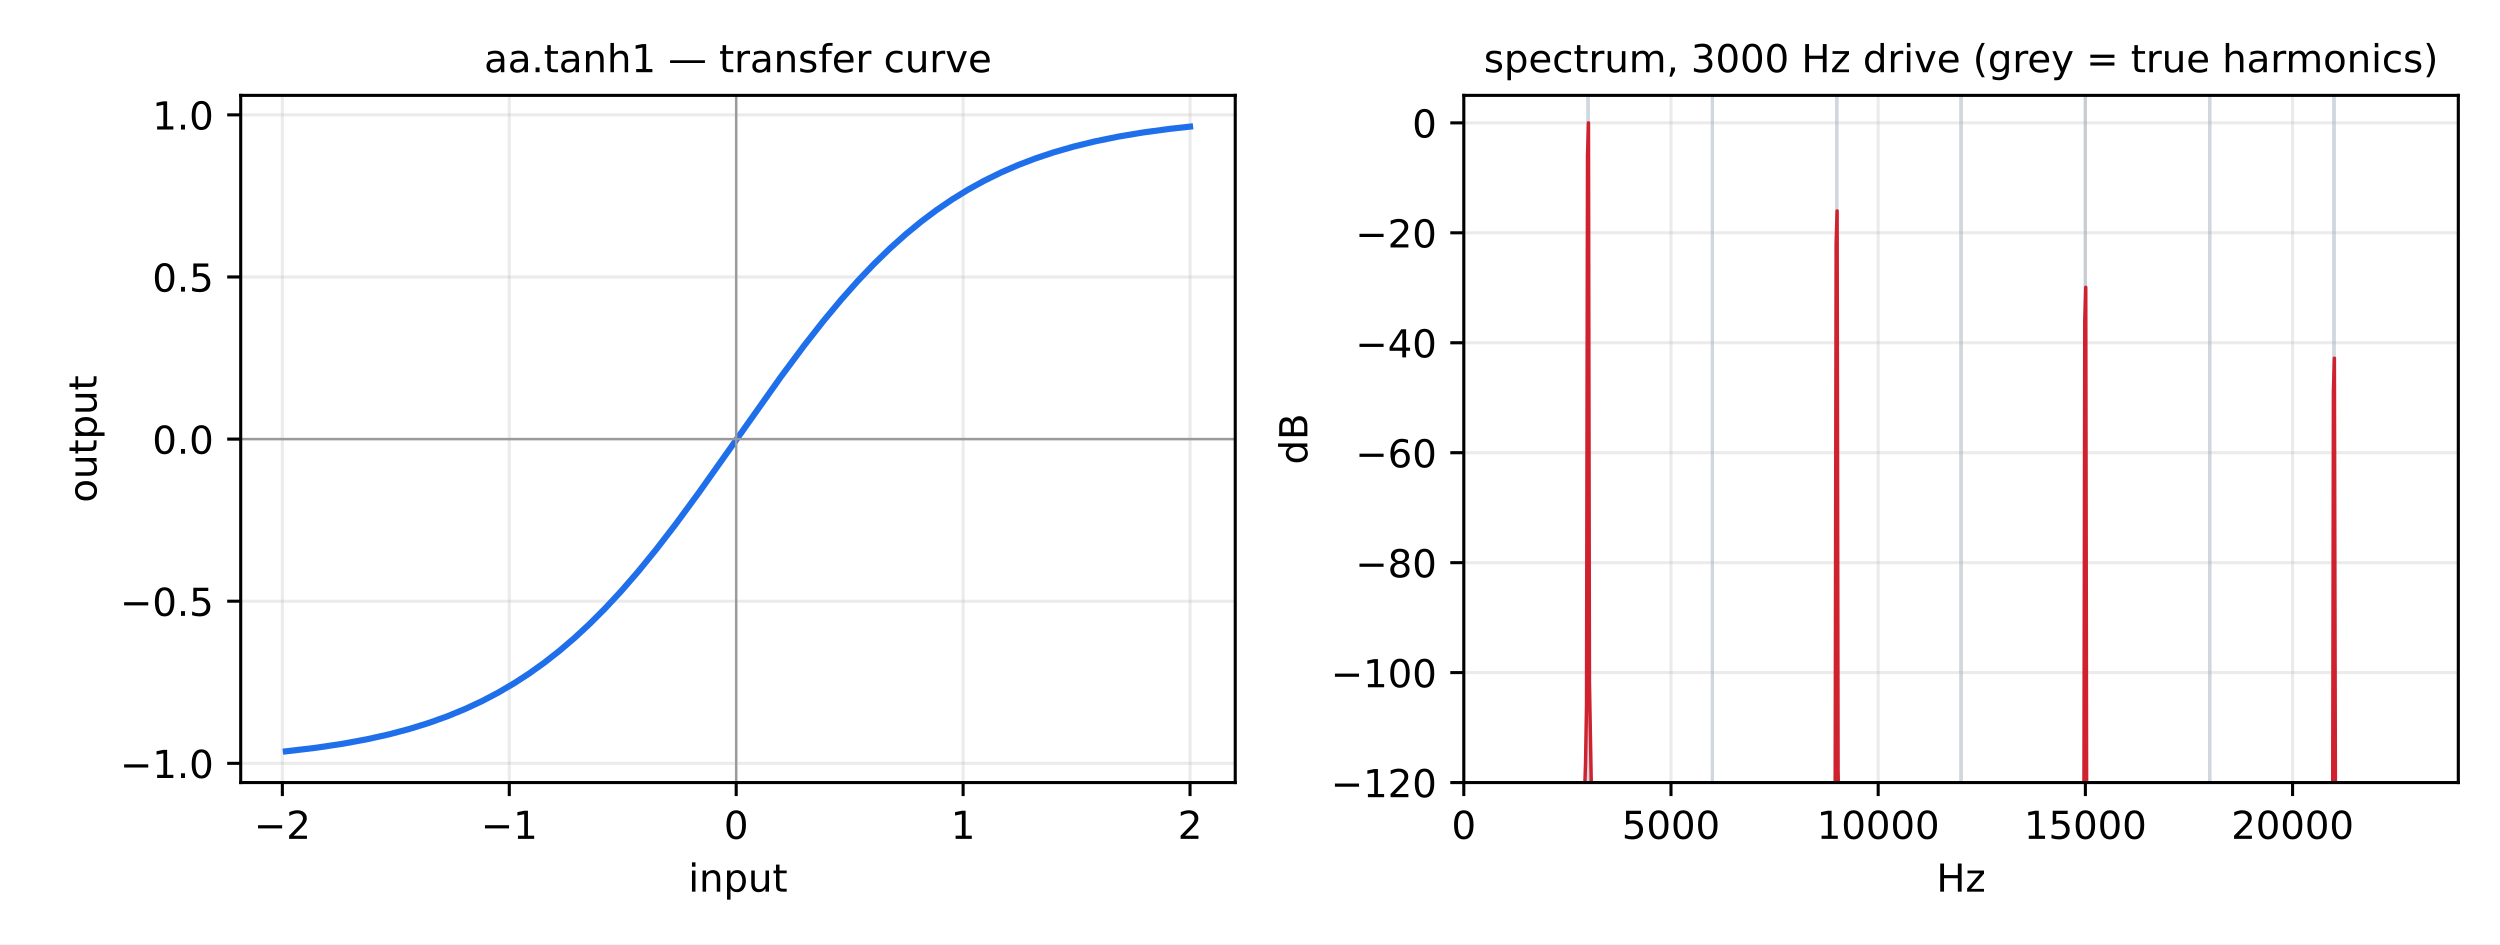
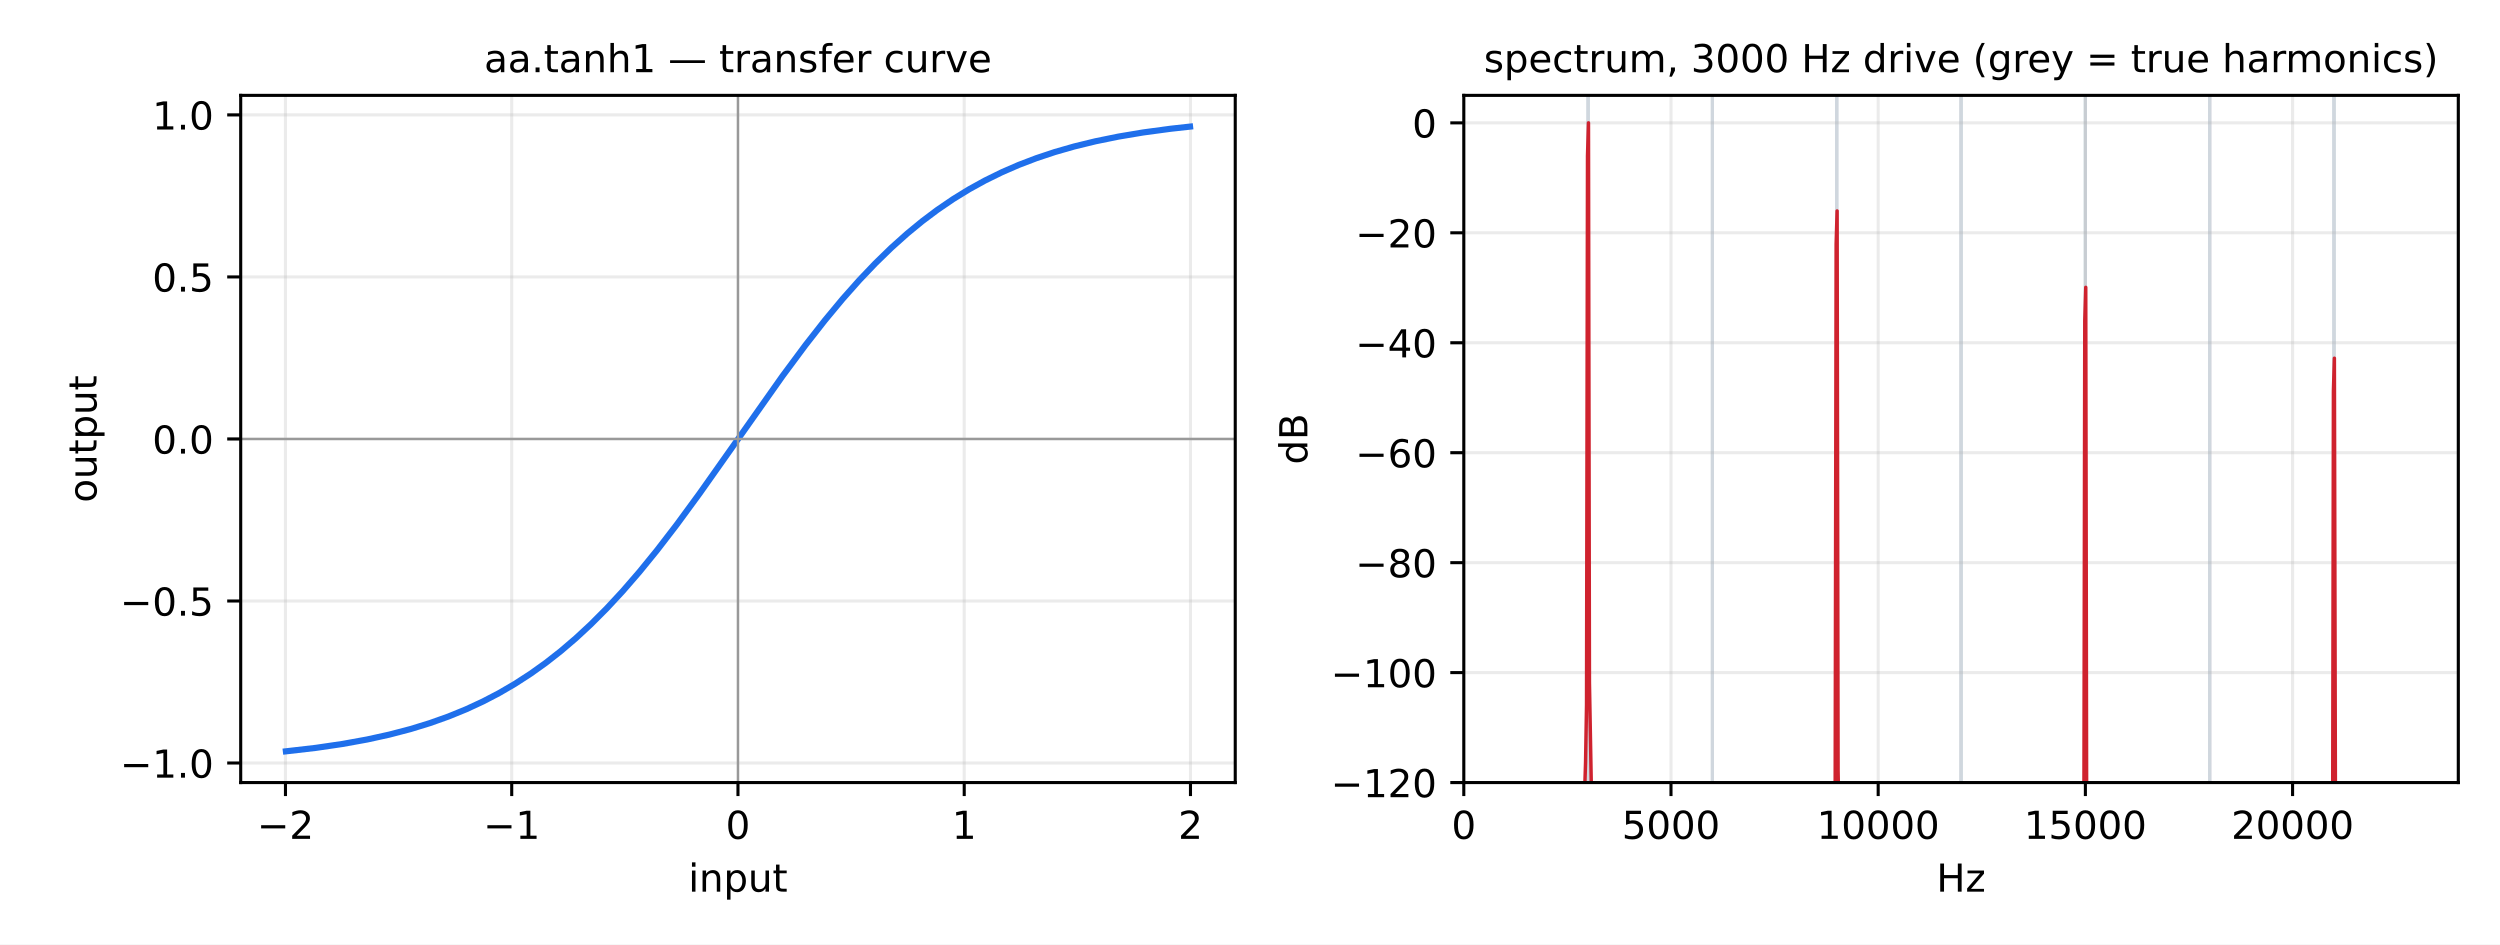
<svg xmlns="http://www.w3.org/2000/svg" xmlns:xlink="http://www.w3.org/1999/xlink" width="648pt" height="244.8pt" viewBox="0 0 648 244.8" version="1.1">
  <defs>
    <style type="text/css">*{stroke-linejoin: round; stroke-linecap: butt}</style>
  </defs>
  <g id="figure_1">
    <g id="patch_1">
      <path d="M 0 244.8  L 648 244.8  L 648 0  L 0 0  z " style="fill: #ffffff" />
    </g>
    <g id="axes_1">
      <g id="patch_2">
        <path d="M 62.39 202.84  L 320.175 202.84  L 320.175 24.72  L 62.39 24.72  z " style="fill: #ffffff" />
      </g>
      <g id="matplotlib.axis_1">
        <g id="xtick_1">
          <g id="line2d_1">
-             <path d="M 73.188 202.84  L 73.188 24.72  " clip-path="url(#p14bbe9adf8)" style="fill: none; stroke: #b0b0b0; stroke-opacity: 0.25; stroke-width: 0.8; stroke-linecap: square" />
+             <path d="M 73.993 202.84  L 73.993 24.72  " clip-path="url(#p75769e4b4f)" style="fill: none; stroke: #b0b0b0; stroke-opacity: 0.25; stroke-width: 0.8; stroke-linecap: square" />
          </g>
          <g id="line2d_2">
            <defs>
-               <path id="m22ce207bda" d="M 0 0  L 0 3.5  " style="stroke: #000000; stroke-width: 0.8" />
+               <path id="m6e77ca1689" d="M 0 0  L 0 3.5  " style="stroke: #000000; stroke-width: 0.8" />
            </defs>
            <g>
-               <use xlink:href="#m22ce207bda" x="73.188" y="202.84" style="stroke: #000000; stroke-width: 0.8" />
+               <use xlink:href="#m6e77ca1689" x="73.993" y="202.84" style="stroke: #000000; stroke-width: 0.8" />
            </g>
          </g>
          <g id="text_1">
-             <text style="font: 10px 'DejaVu Sans', 'Bitstream Vera Sans', 'Computer Modern Sans Serif', 'Lucida Grande', 'Verdana', 'Geneva', 'Lucid', 'Arial', 'Helvetica', 'Avant Garde', sans-serif; text-anchor: middle" x="73.188" y="217.438" transform="rotate(-0 73.18848 217.4384)">−2</text>
+             <text style="font: 10px 'DejaVu Sans', 'Bitstream Vera Sans', 'Computer Modern Sans Serif', 'Lucida Grande', 'Verdana', 'Geneva', 'Lucid', 'Arial', 'Helvetica', 'Avant Garde', sans-serif; text-anchor: middle" x="73.993" y="217.438" transform="rotate(-0 73.99296 217.4384)">−2</text>
          </g>
        </g>
        <g id="xtick_2">
          <g id="line2d_3">
-             <path d="M 132.006 202.84  L 132.006 24.72  " clip-path="url(#p14bbe9adf8)" style="fill: none; stroke: #b0b0b0; stroke-opacity: 0.25; stroke-width: 0.8; stroke-linecap: square" />
+             <path d="M 132.638 202.84  L 132.638 24.72  " clip-path="url(#p75769e4b4f)" style="fill: none; stroke: #b0b0b0; stroke-opacity: 0.25; stroke-width: 0.8; stroke-linecap: square" />
          </g>
          <g id="line2d_4">
            <g>
-               <use xlink:href="#m22ce207bda" x="132.006" y="202.84" style="stroke: #000000; stroke-width: 0.8" />
+               <use xlink:href="#m6e77ca1689" x="132.638" y="202.84" style="stroke: #000000; stroke-width: 0.8" />
            </g>
          </g>
          <g id="text_2">
-             <text style="font: 10px 'DejaVu Sans', 'Bitstream Vera Sans', 'Computer Modern Sans Serif', 'Lucida Grande', 'Verdana', 'Geneva', 'Lucid', 'Arial', 'Helvetica', 'Avant Garde', sans-serif; text-anchor: middle" x="132.006" y="217.438" transform="rotate(-0 132.0057 217.4384)">−1</text>
+             <text style="font: 10px 'DejaVu Sans', 'Bitstream Vera Sans', 'Computer Modern Sans Serif', 'Lucida Grande', 'Verdana', 'Geneva', 'Lucid', 'Arial', 'Helvetica', 'Avant Garde', sans-serif; text-anchor: middle" x="132.638" y="217.438" transform="rotate(-0 132.6377 217.4384)">−1</text>
          </g>
        </g>
        <g id="xtick_3">
          <g id="line2d_5">
-             <path d="M 190.823 202.84  L 190.823 24.72  " clip-path="url(#p14bbe9adf8)" style="fill: none; stroke: #b0b0b0; stroke-opacity: 0.25; stroke-width: 0.8; stroke-linecap: square" />
+             <path d="M 191.282 202.84  L 191.282 24.72  " clip-path="url(#p75769e4b4f)" style="fill: none; stroke: #b0b0b0; stroke-opacity: 0.25; stroke-width: 0.8; stroke-linecap: square" />
          </g>
          <g id="line2d_6">
            <g>
-               <use xlink:href="#m22ce207bda" x="190.823" y="202.84" style="stroke: #000000; stroke-width: 0.8" />
+               <use xlink:href="#m6e77ca1689" x="191.282" y="202.84" style="stroke: #000000; stroke-width: 0.8" />
            </g>
          </g>
          <g id="text_3">
-             <text style="font: 10px 'DejaVu Sans', 'Bitstream Vera Sans', 'Computer Modern Sans Serif', 'Lucida Grande', 'Verdana', 'Geneva', 'Lucid', 'Arial', 'Helvetica', 'Avant Garde', sans-serif; text-anchor: middle" x="190.823" y="217.438" transform="rotate(-0 190.823 217.4384)">0</text>
+             <text style="font: 10px 'DejaVu Sans', 'Bitstream Vera Sans', 'Computer Modern Sans Serif', 'Lucida Grande', 'Verdana', 'Geneva', 'Lucid', 'Arial', 'Helvetica', 'Avant Garde', sans-serif; text-anchor: middle" x="191.282" y="217.438" transform="rotate(-0 191.2825 217.4384)">0</text>
          </g>
        </g>
        <g id="xtick_4">
          <g id="line2d_7">
-             <path d="M 249.64 202.84  L 249.64 24.72  " clip-path="url(#p14bbe9adf8)" style="fill: none; stroke: #b0b0b0; stroke-opacity: 0.25; stroke-width: 0.8; stroke-linecap: square" />
+             <path d="M 249.927 202.84  L 249.927 24.72  " clip-path="url(#p75769e4b4f)" style="fill: none; stroke: #b0b0b0; stroke-opacity: 0.25; stroke-width: 0.8; stroke-linecap: square" />
          </g>
          <g id="line2d_8">
            <g>
-               <use xlink:href="#m22ce207bda" x="249.64" y="202.84" style="stroke: #000000; stroke-width: 0.8" />
+               <use xlink:href="#m6e77ca1689" x="249.927" y="202.84" style="stroke: #000000; stroke-width: 0.8" />
            </g>
          </g>
          <g id="text_4">
-             <text style="font: 10px 'DejaVu Sans', 'Bitstream Vera Sans', 'Computer Modern Sans Serif', 'Lucida Grande', 'Verdana', 'Geneva', 'Lucid', 'Arial', 'Helvetica', 'Avant Garde', sans-serif; text-anchor: middle" x="249.64" y="217.438" transform="rotate(-0 249.6402 217.4384)">1</text>
+             <text style="font: 10px 'DejaVu Sans', 'Bitstream Vera Sans', 'Computer Modern Sans Serif', 'Lucida Grande', 'Verdana', 'Geneva', 'Lucid', 'Arial', 'Helvetica', 'Avant Garde', sans-serif; text-anchor: middle" x="249.927" y="217.438" transform="rotate(-0 249.9273 217.4384)">1</text>
          </g>
        </g>
        <g id="xtick_5">
          <g id="line2d_9">
-             <path d="M 308.457 202.84  L 308.457 24.72  " clip-path="url(#p14bbe9adf8)" style="fill: none; stroke: #b0b0b0; stroke-opacity: 0.25; stroke-width: 0.8; stroke-linecap: square" />
+             <path d="M 308.572 202.84  L 308.572 24.72  " clip-path="url(#p75769e4b4f)" style="fill: none; stroke: #b0b0b0; stroke-opacity: 0.25; stroke-width: 0.8; stroke-linecap: square" />
          </g>
          <g id="line2d_10">
            <g>
-               <use xlink:href="#m22ce207bda" x="308.457" y="202.84" style="stroke: #000000; stroke-width: 0.8" />
+               <use xlink:href="#m6e77ca1689" x="308.572" y="202.84" style="stroke: #000000; stroke-width: 0.8" />
            </g>
          </g>
          <g id="text_5">
-             <text style="font: 10px 'DejaVu Sans', 'Bitstream Vera Sans', 'Computer Modern Sans Serif', 'Lucida Grande', 'Verdana', 'Geneva', 'Lucid', 'Arial', 'Helvetica', 'Avant Garde', sans-serif; text-anchor: middle" x="308.457" y="217.438" transform="rotate(-0 308.4575 217.4384)">2</text>
+             <text style="font: 10px 'DejaVu Sans', 'Bitstream Vera Sans', 'Computer Modern Sans Serif', 'Lucida Grande', 'Verdana', 'Geneva', 'Lucid', 'Arial', 'Helvetica', 'Avant Garde', sans-serif; text-anchor: middle" x="308.572" y="217.438" transform="rotate(-0 308.572 217.4384)">2</text>
          </g>
        </g>
        <g id="text_6">
          <text style="font: 10px 'DejaVu Sans', 'Bitstream Vera Sans', 'Computer Modern Sans Serif', 'Lucida Grande', 'Verdana', 'Geneva', 'Lucid', 'Arial', 'Helvetica', 'Avant Garde', sans-serif; text-anchor: middle" x="191.282" y="231.117" transform="rotate(-0 191.2825 231.1166)">input</text>
        </g>
      </g>
      <g id="matplotlib.axis_2">
        <g id="ytick_1">
          <g id="line2d_11">
-             <path d="M 62.39 197.86  L 320.175 197.86  " clip-path="url(#p14bbe9adf8)" style="fill: none; stroke: #b0b0b0; stroke-opacity: 0.25; stroke-width: 0.8; stroke-linecap: square" />
+             <path d="M 62.39 197.775  L 320.175 197.775  " clip-path="url(#p75769e4b4f)" style="fill: none; stroke: #b0b0b0; stroke-opacity: 0.25; stroke-width: 0.8; stroke-linecap: square" />
          </g>
          <g id="line2d_12">
            <defs>
-               <path id="m1bfec9d673" d="M 0 0  L -3.5 0  " style="stroke: #000000; stroke-width: 0.8" />
+               <path id="m37ec8ae293" d="M 0 0  L -3.5 0  " style="stroke: #000000; stroke-width: 0.8" />
            </defs>
            <g>
-               <use xlink:href="#m1bfec9d673" x="62.39" y="197.86" style="stroke: #000000; stroke-width: 0.8" />
+               <use xlink:href="#m37ec8ae293" x="62.39" y="197.775" style="stroke: #000000; stroke-width: 0.8" />
            </g>
          </g>
          <g id="text_7">
-             <text style="font: 10px 'DejaVu Sans', 'Bitstream Vera Sans', 'Computer Modern Sans Serif', 'Lucida Grande', 'Verdana', 'Geneva', 'Lucid', 'Arial', 'Helvetica', 'Avant Garde', sans-serif; text-anchor: end" x="55.39" y="201.659" transform="rotate(-0 55.39 201.6589)">−1.0</text>
+             <text style="font: 10px 'DejaVu Sans', 'Bitstream Vera Sans', 'Computer Modern Sans Serif', 'Lucida Grande', 'Verdana', 'Geneva', 'Lucid', 'Arial', 'Helvetica', 'Avant Garde', sans-serif; text-anchor: end" x="55.39" y="201.575" transform="rotate(-0 55.39 201.5746)">−1.0</text>
          </g>
        </g>
        <g id="ytick_2">
          <g id="line2d_13">
-             <path d="M 62.39 155.837  L 320.175 155.837  " clip-path="url(#p14bbe9adf8)" style="fill: none; stroke: #b0b0b0; stroke-opacity: 0.25; stroke-width: 0.8; stroke-linecap: square" />
+             <path d="M 62.39 155.777  L 320.175 155.777  " clip-path="url(#p75769e4b4f)" style="fill: none; stroke: #b0b0b0; stroke-opacity: 0.25; stroke-width: 0.8; stroke-linecap: square" />
          </g>
          <g id="line2d_14">
            <g>
-               <use xlink:href="#m1bfec9d673" x="62.39" y="155.837" style="stroke: #000000; stroke-width: 0.8" />
+               <use xlink:href="#m37ec8ae293" x="62.39" y="155.777" style="stroke: #000000; stroke-width: 0.8" />
            </g>
          </g>
          <g id="text_8">
-             <text style="font: 10px 'DejaVu Sans', 'Bitstream Vera Sans', 'Computer Modern Sans Serif', 'Lucida Grande', 'Verdana', 'Geneva', 'Lucid', 'Arial', 'Helvetica', 'Avant Garde', sans-serif; text-anchor: end" x="55.39" y="159.636" transform="rotate(-0 55.39 159.636)">−0.5</text>
+             <text style="font: 10px 'DejaVu Sans', 'Bitstream Vera Sans', 'Computer Modern Sans Serif', 'Lucida Grande', 'Verdana', 'Geneva', 'Lucid', 'Arial', 'Helvetica', 'Avant Garde', sans-serif; text-anchor: end" x="55.39" y="159.576" transform="rotate(-0 55.39 159.5762)">−0.5</text>
          </g>
        </g>
        <g id="ytick_3">
          <g id="line2d_15">
-             <path d="M 62.39 113.814  L 320.175 113.814  " clip-path="url(#p14bbe9adf8)" style="fill: none; stroke: #b0b0b0; stroke-opacity: 0.25; stroke-width: 0.8; stroke-linecap: square" />
+             <path d="M 62.39 113.779  L 320.175 113.779  " clip-path="url(#p75769e4b4f)" style="fill: none; stroke: #b0b0b0; stroke-opacity: 0.25; stroke-width: 0.8; stroke-linecap: square" />
          </g>
          <g id="line2d_16">
            <g>
-               <use xlink:href="#m1bfec9d673" x="62.39" y="113.814" style="stroke: #000000; stroke-width: 0.8" />
+               <use xlink:href="#m37ec8ae293" x="62.39" y="113.779" style="stroke: #000000; stroke-width: 0.8" />
            </g>
          </g>
          <g id="text_9">
-             <text style="font: 10px 'DejaVu Sans', 'Bitstream Vera Sans', 'Computer Modern Sans Serif', 'Lucida Grande', 'Verdana', 'Geneva', 'Lucid', 'Arial', 'Helvetica', 'Avant Garde', sans-serif; text-anchor: end" x="55.39" y="117.613" transform="rotate(-0 55.39 117.6132)">0.0</text>
+             <text style="font: 10px 'DejaVu Sans', 'Bitstream Vera Sans', 'Computer Modern Sans Serif', 'Lucida Grande', 'Verdana', 'Geneva', 'Lucid', 'Arial', 'Helvetica', 'Avant Garde', sans-serif; text-anchor: end" x="55.39" y="117.578" transform="rotate(-0 55.39 117.5778)">0.0</text>
          </g>
        </g>
        <g id="ytick_4">
          <g id="line2d_17">
-             <path d="M 62.39 71.791  L 320.175 71.791  " clip-path="url(#p14bbe9adf8)" style="fill: none; stroke: #b0b0b0; stroke-opacity: 0.25; stroke-width: 0.8; stroke-linecap: square" />
+             <path d="M 62.39 71.78  L 320.175 71.78  " clip-path="url(#p75769e4b4f)" style="fill: none; stroke: #b0b0b0; stroke-opacity: 0.25; stroke-width: 0.8; stroke-linecap: square" />
          </g>
          <g id="line2d_18">
            <g>
-               <use xlink:href="#m1bfec9d673" x="62.39" y="71.791" style="stroke: #000000; stroke-width: 0.8" />
+               <use xlink:href="#m37ec8ae293" x="62.39" y="71.78" style="stroke: #000000; stroke-width: 0.8" />
            </g>
          </g>
          <g id="text_10">
-             <text style="font: 10px 'DejaVu Sans', 'Bitstream Vera Sans', 'Computer Modern Sans Serif', 'Lucida Grande', 'Verdana', 'Geneva', 'Lucid', 'Arial', 'Helvetica', 'Avant Garde', sans-serif; text-anchor: end" x="55.39" y="75.59" transform="rotate(-0 55.39 75.59036)">0.5</text>
+             <text style="font: 10px 'DejaVu Sans', 'Bitstream Vera Sans', 'Computer Modern Sans Serif', 'Lucida Grande', 'Verdana', 'Geneva', 'Lucid', 'Arial', 'Helvetica', 'Avant Garde', sans-serif; text-anchor: end" x="55.39" y="75.579" transform="rotate(-0 55.39 75.57936)">0.5</text>
          </g>
        </g>
        <g id="ytick_5">
          <g id="line2d_19">
-             <path d="M 62.39 29.768  L 320.175 29.768  " clip-path="url(#p14bbe9adf8)" style="fill: none; stroke: #b0b0b0; stroke-opacity: 0.25; stroke-width: 0.8; stroke-linecap: square" />
+             <path d="M 62.39 29.782  L 320.175 29.782  " clip-path="url(#p75769e4b4f)" style="fill: none; stroke: #b0b0b0; stroke-opacity: 0.25; stroke-width: 0.8; stroke-linecap: square" />
          </g>
          <g id="line2d_20">
            <g>
-               <use xlink:href="#m1bfec9d673" x="62.39" y="29.768" style="stroke: #000000; stroke-width: 0.8" />
+               <use xlink:href="#m37ec8ae293" x="62.39" y="29.782" style="stroke: #000000; stroke-width: 0.8" />
            </g>
          </g>
          <g id="text_11">
-             <text style="font: 10px 'DejaVu Sans', 'Bitstream Vera Sans', 'Computer Modern Sans Serif', 'Lucida Grande', 'Verdana', 'Geneva', 'Lucid', 'Arial', 'Helvetica', 'Avant Garde', sans-serif; text-anchor: end" x="55.39" y="33.568" transform="rotate(-0 55.39 33.56751)">1.0</text>
+             <text style="font: 10px 'DejaVu Sans', 'Bitstream Vera Sans', 'Computer Modern Sans Serif', 'Lucida Grande', 'Verdana', 'Geneva', 'Lucid', 'Arial', 'Helvetica', 'Avant Garde', sans-serif; text-anchor: end" x="55.39" y="33.581" transform="rotate(-0 55.39 33.58095)">1.0</text>
          </g>
        </g>
        <g id="text_12">
          <text style="font: 10px 'DejaVu Sans', 'Bitstream Vera Sans', 'Computer Modern Sans Serif', 'Lucida Grande', 'Verdana', 'Geneva', 'Lucid', 'Arial', 'Helvetica', 'Avant Garde', sans-serif; text-anchor: middle" x="25.027" y="113.78" transform="rotate(-90 25.0275 113.78)">output</text>
        </g>
      </g>
      <g id="line2d_21">
-         <path d="M 74.108 194.744  L 81.927 193.818  L 88.826 192.783  L 95.036 191.635  L 100.785 190.353  L 106.075 188.953  L 111.134 187.387  L 115.964 185.656  L 120.564 183.765  L 124.933 181.726  L 129.073 179.555  L 133.212 177.132  L 137.122 174.595  L 141.032 171.803  L 144.941 168.743  L 148.851 165.406  L 152.761 161.786  L 156.9 157.642  L 161.04 153.183  L 165.41 148.149  L 170.009 142.51  L 175.069 135.953  L 181.048 127.82  L 189.328 116.132  L 202.437 97.624  L 208.416 89.59  L 213.476 83.143  L 218.075 77.62  L 222.445 72.705  L 226.584 68.366  L 230.724 64.344  L 234.864 60.641  L 238.773 57.433  L 242.683 54.499  L 246.823 51.677  L 250.962 49.134  L 255.102 46.852  L 259.472 44.705  L 263.841 42.804  L 268.441 41.045  L 273.271 39.437  L 278.33 37.985  L 283.85 36.637  L 289.829 35.417  L 296.269 34.337  L 303.398 33.376  L 308.457 32.816  L 308.457 32.816  " clip-path="url(#p14bbe9adf8)" style="fill: none; stroke: #1f6feb; stroke-width: 1.6; stroke-linecap: square" />
+         <path d="M 74.108 194.744  L 81.896 193.843  L 88.769 192.835  L 95.183 191.671  L 100.91 190.412  L 106.408 188.972  L 111.448 187.423  L 116.258 185.71  L 120.84 183.839  L 125.193 181.821  L 129.316 179.671  L 133.44 177.271  L 137.563 174.603  L 141.457 171.82  L 145.352 168.77  L 149.246 165.443  L 153.14 161.833  L 157.264 157.7  L 161.387 153.253  L 165.74 148.23  L 170.322 142.603  L 175.361 136.057  L 181.317 127.936  L 189.335 116.587  L 202.851 97.44  L 208.807 89.418  L 213.847 82.983  L 218.429 77.472  L 222.781 72.569  L 226.905 68.241  L 231.028 64.23  L 235.152 60.538  L 239.046 57.341  L 242.94 54.416  L 247.064 51.604  L 251.187 49.07  L 255.311 46.796  L 259.663 44.657  L 264.016 42.763  L 268.597 41.011  L 273.408 39.409  L 278.448 37.963  L 283.946 36.621  L 289.902 35.406  L 296.316 34.331  L 303.418 33.373  L 308.457 32.816  L 308.457 32.816  " clip-path="url(#p75769e4b4f)" style="fill: none; stroke: #1f6feb; stroke-width: 1.6; stroke-linecap: square" />
      </g>
      <g id="line2d_22">
-         <path d="M 62.39 113.814  L 320.175 113.814  " clip-path="url(#p14bbe9adf8)" style="fill: none; stroke: #999999; stroke-width: 0.6; stroke-linecap: square" />
+         <path d="M 62.39 113.779  L 320.175 113.779  " clip-path="url(#p75769e4b4f)" style="fill: none; stroke: #999999; stroke-width: 0.6; stroke-linecap: square" />
      </g>
      <g id="line2d_23">
-         <path d="M 190.823 202.84  L 190.823 24.72  " clip-path="url(#p14bbe9adf8)" style="fill: none; stroke: #999999; stroke-width: 0.6; stroke-linecap: square" />
+         <path d="M 191.282 202.84  L 191.282 24.72  " clip-path="url(#p75769e4b4f)" style="fill: none; stroke: #999999; stroke-width: 0.6; stroke-linecap: square" />
      </g>
      <g id="patch_3">
        <path d="M 62.39 202.84  L 62.39 24.72  " style="fill: none; stroke: #000000; stroke-width: 0.8; stroke-linejoin: miter; stroke-linecap: square" />
      </g>
      <g id="patch_4">
        <path d="M 320.175 202.84  L 320.175 24.72  " style="fill: none; stroke: #000000; stroke-width: 0.8; stroke-linejoin: miter; stroke-linecap: square" />
      </g>
      <g id="patch_5">
        <path d="M 62.39 202.84  L 320.175 202.84  " style="fill: none; stroke: #000000; stroke-width: 0.8; stroke-linejoin: miter; stroke-linecap: square" />
      </g>
      <g id="patch_6">
        <path d="M 62.39 24.72  L 320.175 24.72  " style="fill: none; stroke: #000000; stroke-width: 0.8; stroke-linejoin: miter; stroke-linecap: square" />
      </g>
      <g id="text_13">
        <text style="font: 10px 'DejaVu Sans', 'Bitstream Vera Sans', 'Computer Modern Sans Serif', 'Lucida Grande', 'Verdana', 'Geneva', 'Lucid', 'Arial', 'Helvetica', 'Avant Garde', sans-serif; text-anchor: middle" x="191.282" y="18.72" transform="rotate(-0 191.2825 18.72)">aa.tanh1 — transfer curve</text>
      </g>
    </g>
    <g id="axes_2">
      <g id="patch_7">
        <path d="M 379.415 202.84  L 637.2 202.84  L 637.2 24.72  L 379.415 24.72  z " style="fill: #ffffff" />
      </g>
      <g id="line2d_24">
-         <path d="M 411.638 202.84  L 411.638 24.72  " clip-path="url(#pa25071e250)" style="fill: none; stroke: #d0d7de; stroke-width: 0.8; stroke-linecap: square" />
+         <path d="M 411.638 202.84  L 411.638 24.72  " clip-path="url(#p1d10caa89e)" style="fill: none; stroke: #d0d7de; stroke-width: 0.8; stroke-linecap: square" />
      </g>
      <g id="line2d_25">
-         <path d="M 443.861 202.84  L 443.861 24.72  " clip-path="url(#pa25071e250)" style="fill: none; stroke: #d0d7de; stroke-width: 0.8; stroke-linecap: square" />
+         <path d="M 443.861 202.84  L 443.861 24.72  " clip-path="url(#p1d10caa89e)" style="fill: none; stroke: #d0d7de; stroke-width: 0.8; stroke-linecap: square" />
      </g>
      <g id="line2d_26">
-         <path d="M 476.084 202.84  L 476.084 24.72  " clip-path="url(#pa25071e250)" style="fill: none; stroke: #d0d7de; stroke-width: 0.8; stroke-linecap: square" />
+         <path d="M 476.084 202.84  L 476.084 24.72  " clip-path="url(#p1d10caa89e)" style="fill: none; stroke: #d0d7de; stroke-width: 0.8; stroke-linecap: square" />
      </g>
      <g id="line2d_27">
-         <path d="M 508.308 202.84  L 508.308 24.72  " clip-path="url(#pa25071e250)" style="fill: none; stroke: #d0d7de; stroke-width: 0.8; stroke-linecap: square" />
+         <path d="M 508.308 202.84  L 508.308 24.72  " clip-path="url(#p1d10caa89e)" style="fill: none; stroke: #d0d7de; stroke-width: 0.8; stroke-linecap: square" />
      </g>
      <g id="line2d_28">
-         <path d="M 540.531 202.84  L 540.531 24.72  " clip-path="url(#pa25071e250)" style="fill: none; stroke: #d0d7de; stroke-width: 0.8; stroke-linecap: square" />
+         <path d="M 540.531 202.84  L 540.531 24.72  " clip-path="url(#p1d10caa89e)" style="fill: none; stroke: #d0d7de; stroke-width: 0.8; stroke-linecap: square" />
      </g>
      <g id="line2d_29">
-         <path d="M 572.754 202.84  L 572.754 24.72  " clip-path="url(#pa25071e250)" style="fill: none; stroke: #d0d7de; stroke-width: 0.8; stroke-linecap: square" />
+         <path d="M 572.754 202.84  L 572.754 24.72  " clip-path="url(#p1d10caa89e)" style="fill: none; stroke: #d0d7de; stroke-width: 0.8; stroke-linecap: square" />
      </g>
      <g id="line2d_30">
-         <path d="M 604.977 202.84  L 604.977 24.72  " clip-path="url(#pa25071e250)" style="fill: none; stroke: #d0d7de; stroke-width: 0.8; stroke-linecap: square" />
+         <path d="M 604.977 202.84  L 604.977 24.72  " clip-path="url(#p1d10caa89e)" style="fill: none; stroke: #d0d7de; stroke-width: 0.8; stroke-linecap: square" />
      </g>
      <g id="line2d_31">
-         <path d="M 637.2 202.84  L 637.2 24.72  " clip-path="url(#pa25071e250)" style="fill: none; stroke: #d0d7de; stroke-width: 0.8; stroke-linecap: square" />
+         <path d="M 637.2 202.84  L 637.2 24.72  " clip-path="url(#p1d10caa89e)" style="fill: none; stroke: #d0d7de; stroke-width: 0.8; stroke-linecap: square" />
      </g>
      <g id="line2d_32">
-         <path d="M 604.977 202.84  L 604.977 24.72  " clip-path="url(#pa25071e250)" style="fill: none; stroke: #d0d7de; stroke-width: 0.8; stroke-linecap: square" />
+         <path d="M 604.977 202.84  L 604.977 24.72  " clip-path="url(#p1d10caa89e)" style="fill: none; stroke: #d0d7de; stroke-width: 0.8; stroke-linecap: square" />
      </g>
      <g id="line2d_33">
-         <path d="M 572.754 202.84  L 572.754 24.72  " clip-path="url(#pa25071e250)" style="fill: none; stroke: #d0d7de; stroke-width: 0.8; stroke-linecap: square" />
+         <path d="M 572.754 202.84  L 572.754 24.72  " clip-path="url(#p1d10caa89e)" style="fill: none; stroke: #d0d7de; stroke-width: 0.8; stroke-linecap: square" />
      </g>
      <g id="line2d_34">
-         <path d="M 540.531 202.84  L 540.531 24.72  " clip-path="url(#pa25071e250)" style="fill: none; stroke: #d0d7de; stroke-width: 0.8; stroke-linecap: square" />
+         <path d="M 540.531 202.84  L 540.531 24.72  " clip-path="url(#p1d10caa89e)" style="fill: none; stroke: #d0d7de; stroke-width: 0.8; stroke-linecap: square" />
      </g>
      <g id="line2d_35">
-         <path d="M 508.308 202.84  L 508.308 24.72  " clip-path="url(#pa25071e250)" style="fill: none; stroke: #d0d7de; stroke-width: 0.8; stroke-linecap: square" />
+         <path d="M 508.308 202.84  L 508.308 24.72  " clip-path="url(#p1d10caa89e)" style="fill: none; stroke: #d0d7de; stroke-width: 0.8; stroke-linecap: square" />
      </g>
      <g id="line2d_36">
-         <path d="M 476.084 202.84  L 476.084 24.72  " clip-path="url(#pa25071e250)" style="fill: none; stroke: #d0d7de; stroke-width: 0.8; stroke-linecap: square" />
+         <path d="M 476.084 202.84  L 476.084 24.72  " clip-path="url(#p1d10caa89e)" style="fill: none; stroke: #d0d7de; stroke-width: 0.8; stroke-linecap: square" />
      </g>
      <g id="line2d_37">
-         <path d="M 443.861 202.84  L 443.861 24.72  " clip-path="url(#pa25071e250)" style="fill: none; stroke: #d0d7de; stroke-width: 0.8; stroke-linecap: square" />
+         <path d="M 443.861 202.84  L 443.861 24.72  " clip-path="url(#p1d10caa89e)" style="fill: none; stroke: #d0d7de; stroke-width: 0.8; stroke-linecap: square" />
      </g>
      <g id="line2d_38">
-         <path d="M 411.638 202.84  L 411.638 24.72  " clip-path="url(#pa25071e250)" style="fill: none; stroke: #d0d7de; stroke-width: 0.8; stroke-linecap: square" />
+         <path d="M 411.638 202.84  L 411.638 24.72  " clip-path="url(#p1d10caa89e)" style="fill: none; stroke: #d0d7de; stroke-width: 0.8; stroke-linecap: square" />
      </g>
      <g id="line2d_39">
-         <path d="M 411.638 202.84  L 411.638 24.72  " clip-path="url(#pa25071e250)" style="fill: none; stroke: #d0d7de; stroke-width: 0.8; stroke-linecap: square" />
+         <path d="M 411.638 202.84  L 411.638 24.72  " clip-path="url(#p1d10caa89e)" style="fill: none; stroke: #d0d7de; stroke-width: 0.8; stroke-linecap: square" />
      </g>
      <g id="line2d_40">
-         <path d="M 443.861 202.84  L 443.861 24.72  " clip-path="url(#pa25071e250)" style="fill: none; stroke: #d0d7de; stroke-width: 0.8; stroke-linecap: square" />
+         <path d="M 443.861 202.84  L 443.861 24.72  " clip-path="url(#p1d10caa89e)" style="fill: none; stroke: #d0d7de; stroke-width: 0.8; stroke-linecap: square" />
      </g>
      <g id="line2d_41">
-         <path d="M 476.084 202.84  L 476.084 24.72  " clip-path="url(#pa25071e250)" style="fill: none; stroke: #d0d7de; stroke-width: 0.8; stroke-linecap: square" />
+         <path d="M 476.084 202.84  L 476.084 24.72  " clip-path="url(#p1d10caa89e)" style="fill: none; stroke: #d0d7de; stroke-width: 0.8; stroke-linecap: square" />
      </g>
      <g id="line2d_42">
-         <path d="M 508.308 202.84  L 508.308 24.72  " clip-path="url(#pa25071e250)" style="fill: none; stroke: #d0d7de; stroke-width: 0.8; stroke-linecap: square" />
+         <path d="M 508.308 202.84  L 508.308 24.72  " clip-path="url(#p1d10caa89e)" style="fill: none; stroke: #d0d7de; stroke-width: 0.8; stroke-linecap: square" />
      </g>
      <g id="line2d_43">
-         <path d="M 540.531 202.84  L 540.531 24.72  " clip-path="url(#pa25071e250)" style="fill: none; stroke: #d0d7de; stroke-width: 0.8; stroke-linecap: square" />
+         <path d="M 540.531 202.84  L 540.531 24.72  " clip-path="url(#p1d10caa89e)" style="fill: none; stroke: #d0d7de; stroke-width: 0.8; stroke-linecap: square" />
      </g>
      <g id="line2d_44">
-         <path d="M 572.754 202.84  L 572.754 24.72  " clip-path="url(#pa25071e250)" style="fill: none; stroke: #d0d7de; stroke-width: 0.8; stroke-linecap: square" />
+         <path d="M 572.754 202.84  L 572.754 24.72  " clip-path="url(#p1d10caa89e)" style="fill: none; stroke: #d0d7de; stroke-width: 0.8; stroke-linecap: square" />
      </g>
      <g id="line2d_45">
-         <path d="M 604.977 202.84  L 604.977 24.72  " clip-path="url(#pa25071e250)" style="fill: none; stroke: #d0d7de; stroke-width: 0.8; stroke-linecap: square" />
+         <path d="M 604.977 202.84  L 604.977 24.72  " clip-path="url(#p1d10caa89e)" style="fill: none; stroke: #d0d7de; stroke-width: 0.8; stroke-linecap: square" />
      </g>
      <g id="line2d_46">
-         <path d="M 637.2 202.84  L 637.2 24.72  " clip-path="url(#pa25071e250)" style="fill: none; stroke: #d0d7de; stroke-width: 0.8; stroke-linecap: square" />
+         <path d="M 637.2 202.84  L 637.2 24.72  " clip-path="url(#p1d10caa89e)" style="fill: none; stroke: #d0d7de; stroke-width: 0.8; stroke-linecap: square" />
      </g>
      <g id="matplotlib.axis_3">
        <g id="xtick_6">
          <g id="line2d_47">
-             <path d="M 379.415 202.84  L 379.415 24.72  " clip-path="url(#pa25071e250)" style="fill: none; stroke: #b0b0b0; stroke-opacity: 0.25; stroke-width: 0.8; stroke-linecap: square" />
+             <path d="M 379.415 202.84  L 379.415 24.72  " clip-path="url(#p1d10caa89e)" style="fill: none; stroke: #b0b0b0; stroke-opacity: 0.25; stroke-width: 0.8; stroke-linecap: square" />
          </g>
          <g id="line2d_48">
            <g>
-               <use xlink:href="#m22ce207bda" x="379.415" y="202.84" style="stroke: #000000; stroke-width: 0.8" />
+               <use xlink:href="#m6e77ca1689" x="379.415" y="202.84" style="stroke: #000000; stroke-width: 0.8" />
            </g>
          </g>
          <g id="text_14">
            <text style="font: 10px 'DejaVu Sans', 'Bitstream Vera Sans', 'Computer Modern Sans Serif', 'Lucida Grande', 'Verdana', 'Geneva', 'Lucid', 'Arial', 'Helvetica', 'Avant Garde', sans-serif; text-anchor: middle" x="379.415" y="217.438" transform="rotate(-0 379.415 217.4384)">0</text>
          </g>
        </g>
        <g id="xtick_7">
          <g id="line2d_49">
-             <path d="M 433.12 202.84  L 433.12 24.72  " clip-path="url(#pa25071e250)" style="fill: none; stroke: #b0b0b0; stroke-opacity: 0.25; stroke-width: 0.8; stroke-linecap: square" />
+             <path d="M 433.12 202.84  L 433.12 24.72  " clip-path="url(#p1d10caa89e)" style="fill: none; stroke: #b0b0b0; stroke-opacity: 0.25; stroke-width: 0.8; stroke-linecap: square" />
          </g>
          <g id="line2d_50">
            <g>
-               <use xlink:href="#m22ce207bda" x="433.12" y="202.84" style="stroke: #000000; stroke-width: 0.8" />
+               <use xlink:href="#m6e77ca1689" x="433.12" y="202.84" style="stroke: #000000; stroke-width: 0.8" />
            </g>
          </g>
          <g id="text_15">
            <text style="font: 10px 'DejaVu Sans', 'Bitstream Vera Sans', 'Computer Modern Sans Serif', 'Lucida Grande', 'Verdana', 'Geneva', 'Lucid', 'Arial', 'Helvetica', 'Avant Garde', sans-serif; text-anchor: middle" x="433.12" y="217.438" transform="rotate(-0 433.1202 217.4384)">5000</text>
          </g>
        </g>
        <g id="xtick_8">
          <g id="line2d_51">
-             <path d="M 486.825 202.84  L 486.825 24.72  " clip-path="url(#pa25071e250)" style="fill: none; stroke: #b0b0b0; stroke-opacity: 0.25; stroke-width: 0.8; stroke-linecap: square" />
+             <path d="M 486.825 202.84  L 486.825 24.72  " clip-path="url(#p1d10caa89e)" style="fill: none; stroke: #b0b0b0; stroke-opacity: 0.25; stroke-width: 0.8; stroke-linecap: square" />
          </g>
          <g id="line2d_52">
            <g>
-               <use xlink:href="#m22ce207bda" x="486.825" y="202.84" style="stroke: #000000; stroke-width: 0.8" />
+               <use xlink:href="#m6e77ca1689" x="486.825" y="202.84" style="stroke: #000000; stroke-width: 0.8" />
            </g>
          </g>
          <g id="text_16">
            <text style="font: 10px 'DejaVu Sans', 'Bitstream Vera Sans', 'Computer Modern Sans Serif', 'Lucida Grande', 'Verdana', 'Geneva', 'Lucid', 'Arial', 'Helvetica', 'Avant Garde', sans-serif; text-anchor: middle" x="486.825" y="217.438" transform="rotate(-0 486.8254 217.4384)">10000</text>
          </g>
        </g>
        <g id="xtick_9">
          <g id="line2d_53">
-             <path d="M 540.531 202.84  L 540.531 24.72  " clip-path="url(#pa25071e250)" style="fill: none; stroke: #b0b0b0; stroke-opacity: 0.25; stroke-width: 0.8; stroke-linecap: square" />
+             <path d="M 540.531 202.84  L 540.531 24.72  " clip-path="url(#p1d10caa89e)" style="fill: none; stroke: #b0b0b0; stroke-opacity: 0.25; stroke-width: 0.8; stroke-linecap: square" />
          </g>
          <g id="line2d_54">
            <g>
-               <use xlink:href="#m22ce207bda" x="540.531" y="202.84" style="stroke: #000000; stroke-width: 0.8" />
+               <use xlink:href="#m6e77ca1689" x="540.531" y="202.84" style="stroke: #000000; stroke-width: 0.8" />
            </g>
          </g>
          <g id="text_17">
            <text style="font: 10px 'DejaVu Sans', 'Bitstream Vera Sans', 'Computer Modern Sans Serif', 'Lucida Grande', 'Verdana', 'Geneva', 'Lucid', 'Arial', 'Helvetica', 'Avant Garde', sans-serif; text-anchor: middle" x="540.531" y="217.438" transform="rotate(-0 540.5306 217.4384)">15000</text>
          </g>
        </g>
        <g id="xtick_10">
          <g id="line2d_55">
-             <path d="M 594.236 202.84  L 594.236 24.72  " clip-path="url(#pa25071e250)" style="fill: none; stroke: #b0b0b0; stroke-opacity: 0.25; stroke-width: 0.8; stroke-linecap: square" />
+             <path d="M 594.236 202.84  L 594.236 24.72  " clip-path="url(#p1d10caa89e)" style="fill: none; stroke: #b0b0b0; stroke-opacity: 0.25; stroke-width: 0.8; stroke-linecap: square" />
          </g>
          <g id="line2d_56">
            <g>
-               <use xlink:href="#m22ce207bda" x="594.236" y="202.84" style="stroke: #000000; stroke-width: 0.8" />
+               <use xlink:href="#m6e77ca1689" x="594.236" y="202.84" style="stroke: #000000; stroke-width: 0.8" />
            </g>
          </g>
          <g id="text_18">
            <text style="font: 10px 'DejaVu Sans', 'Bitstream Vera Sans', 'Computer Modern Sans Serif', 'Lucida Grande', 'Verdana', 'Geneva', 'Lucid', 'Arial', 'Helvetica', 'Avant Garde', sans-serif; text-anchor: middle" x="594.236" y="217.438" transform="rotate(-0 594.2358 217.4384)">20000</text>
          </g>
        </g>
        <g id="text_19">
          <text style="font: 10px 'DejaVu Sans', 'Bitstream Vera Sans', 'Computer Modern Sans Serif', 'Lucida Grande', 'Verdana', 'Geneva', 'Lucid', 'Arial', 'Helvetica', 'Avant Garde', sans-serif; text-anchor: middle" x="508.308" y="231.117" transform="rotate(-0 508.3075 231.1166)">Hz</text>
        </g>
      </g>
      <g id="matplotlib.axis_4">
        <g id="ytick_6">
          <g id="line2d_57">
-             <path d="M 379.415 202.84  L 637.2 202.84  " clip-path="url(#pa25071e250)" style="fill: none; stroke: #b0b0b0; stroke-opacity: 0.25; stroke-width: 0.8; stroke-linecap: square" />
+             <path d="M 379.415 202.84  L 637.2 202.84  " clip-path="url(#p1d10caa89e)" style="fill: none; stroke: #b0b0b0; stroke-opacity: 0.25; stroke-width: 0.8; stroke-linecap: square" />
          </g>
          <g id="line2d_58">
            <g>
-               <use xlink:href="#m1bfec9d673" x="379.415" y="202.84" style="stroke: #000000; stroke-width: 0.8" />
+               <use xlink:href="#m37ec8ae293" x="379.415" y="202.84" style="stroke: #000000; stroke-width: 0.8" />
            </g>
          </g>
          <g id="text_20">
            <text style="font: 10px 'DejaVu Sans', 'Bitstream Vera Sans', 'Computer Modern Sans Serif', 'Lucida Grande', 'Verdana', 'Geneva', 'Lucid', 'Arial', 'Helvetica', 'Avant Garde', sans-serif; text-anchor: end" x="372.415" y="206.639" transform="rotate(-0 372.415 206.6392)">−120</text>
          </g>
        </g>
        <g id="ytick_7">
          <g id="line2d_59">
-             <path d="M 379.415 174.341  L 637.2 174.341  " clip-path="url(#pa25071e250)" style="fill: none; stroke: #b0b0b0; stroke-opacity: 0.25; stroke-width: 0.8; stroke-linecap: square" />
+             <path d="M 379.415 174.341  L 637.2 174.341  " clip-path="url(#p1d10caa89e)" style="fill: none; stroke: #b0b0b0; stroke-opacity: 0.25; stroke-width: 0.8; stroke-linecap: square" />
          </g>
          <g id="line2d_60">
            <g>
-               <use xlink:href="#m1bfec9d673" x="379.415" y="174.341" style="stroke: #000000; stroke-width: 0.8" />
+               <use xlink:href="#m37ec8ae293" x="379.415" y="174.341" style="stroke: #000000; stroke-width: 0.8" />
            </g>
          </g>
          <g id="text_21">
            <text style="font: 10px 'DejaVu Sans', 'Bitstream Vera Sans', 'Computer Modern Sans Serif', 'Lucida Grande', 'Verdana', 'Geneva', 'Lucid', 'Arial', 'Helvetica', 'Avant Garde', sans-serif; text-anchor: end" x="372.415" y="178.14" transform="rotate(-0 372.415 178.14)">−100</text>
          </g>
        </g>
        <g id="ytick_8">
          <g id="line2d_61">
-             <path d="M 379.415 145.842  L 637.2 145.842  " clip-path="url(#pa25071e250)" style="fill: none; stroke: #b0b0b0; stroke-opacity: 0.25; stroke-width: 0.8; stroke-linecap: square" />
+             <path d="M 379.415 145.842  L 637.2 145.842  " clip-path="url(#p1d10caa89e)" style="fill: none; stroke: #b0b0b0; stroke-opacity: 0.25; stroke-width: 0.8; stroke-linecap: square" />
          </g>
          <g id="line2d_62">
            <g>
-               <use xlink:href="#m1bfec9d673" x="379.415" y="145.842" style="stroke: #000000; stroke-width: 0.8" />
+               <use xlink:href="#m37ec8ae293" x="379.415" y="145.842" style="stroke: #000000; stroke-width: 0.8" />
            </g>
          </g>
          <g id="text_22">
            <text style="font: 10px 'DejaVu Sans', 'Bitstream Vera Sans', 'Computer Modern Sans Serif', 'Lucida Grande', 'Verdana', 'Geneva', 'Lucid', 'Arial', 'Helvetica', 'Avant Garde', sans-serif; text-anchor: end" x="372.415" y="149.641" transform="rotate(-0 372.415 149.6408)">−80</text>
          </g>
        </g>
        <g id="ytick_9">
          <g id="line2d_63">
-             <path d="M 379.415 117.342  L 637.2 117.342  " clip-path="url(#pa25071e250)" style="fill: none; stroke: #b0b0b0; stroke-opacity: 0.25; stroke-width: 0.8; stroke-linecap: square" />
+             <path d="M 379.415 117.342  L 637.2 117.342  " clip-path="url(#p1d10caa89e)" style="fill: none; stroke: #b0b0b0; stroke-opacity: 0.25; stroke-width: 0.8; stroke-linecap: square" />
          </g>
          <g id="line2d_64">
            <g>
-               <use xlink:href="#m1bfec9d673" x="379.415" y="117.342" style="stroke: #000000; stroke-width: 0.8" />
+               <use xlink:href="#m37ec8ae293" x="379.415" y="117.342" style="stroke: #000000; stroke-width: 0.8" />
            </g>
          </g>
          <g id="text_23">
            <text style="font: 10px 'DejaVu Sans', 'Bitstream Vera Sans', 'Computer Modern Sans Serif', 'Lucida Grande', 'Verdana', 'Geneva', 'Lucid', 'Arial', 'Helvetica', 'Avant Garde', sans-serif; text-anchor: end" x="372.415" y="121.142" transform="rotate(-0 372.415 121.1416)">−60</text>
          </g>
        </g>
        <g id="ytick_10">
          <g id="line2d_65">
-             <path d="M 379.415 88.843  L 637.2 88.843  " clip-path="url(#pa25071e250)" style="fill: none; stroke: #b0b0b0; stroke-opacity: 0.25; stroke-width: 0.8; stroke-linecap: square" />
+             <path d="M 379.415 88.843  L 637.2 88.843  " clip-path="url(#p1d10caa89e)" style="fill: none; stroke: #b0b0b0; stroke-opacity: 0.25; stroke-width: 0.8; stroke-linecap: square" />
          </g>
          <g id="line2d_66">
            <g>
-               <use xlink:href="#m1bfec9d673" x="379.415" y="88.843" style="stroke: #000000; stroke-width: 0.8" />
+               <use xlink:href="#m37ec8ae293" x="379.415" y="88.843" style="stroke: #000000; stroke-width: 0.8" />
            </g>
          </g>
          <g id="text_24">
            <text style="font: 10px 'DejaVu Sans', 'Bitstream Vera Sans', 'Computer Modern Sans Serif', 'Lucida Grande', 'Verdana', 'Geneva', 'Lucid', 'Arial', 'Helvetica', 'Avant Garde', sans-serif; text-anchor: end" x="372.415" y="92.642" transform="rotate(-0 372.415 92.64242)">−40</text>
          </g>
        </g>
        <g id="ytick_11">
          <g id="line2d_67">
-             <path d="M 379.415 60.344  L 637.2 60.344  " clip-path="url(#pa25071e250)" style="fill: none; stroke: #b0b0b0; stroke-opacity: 0.25; stroke-width: 0.8; stroke-linecap: square" />
+             <path d="M 379.415 60.344  L 637.2 60.344  " clip-path="url(#p1d10caa89e)" style="fill: none; stroke: #b0b0b0; stroke-opacity: 0.25; stroke-width: 0.8; stroke-linecap: square" />
          </g>
          <g id="line2d_68">
            <g>
-               <use xlink:href="#m1bfec9d673" x="379.415" y="60.344" style="stroke: #000000; stroke-width: 0.8" />
+               <use xlink:href="#m37ec8ae293" x="379.415" y="60.344" style="stroke: #000000; stroke-width: 0.8" />
            </g>
          </g>
          <g id="text_25">
            <text style="font: 10px 'DejaVu Sans', 'Bitstream Vera Sans', 'Computer Modern Sans Serif', 'Lucida Grande', 'Verdana', 'Geneva', 'Lucid', 'Arial', 'Helvetica', 'Avant Garde', sans-serif; text-anchor: end" x="372.415" y="64.143" transform="rotate(-0 372.415 64.14322)">−20</text>
          </g>
        </g>
        <g id="ytick_12">
          <g id="line2d_69">
-             <path d="M 379.415 31.845  L 637.2 31.845  " clip-path="url(#pa25071e250)" style="fill: none; stroke: #b0b0b0; stroke-opacity: 0.25; stroke-width: 0.8; stroke-linecap: square" />
+             <path d="M 379.415 31.845  L 637.2 31.845  " clip-path="url(#p1d10caa89e)" style="fill: none; stroke: #b0b0b0; stroke-opacity: 0.25; stroke-width: 0.8; stroke-linecap: square" />
          </g>
          <g id="line2d_70">
            <g>
-               <use xlink:href="#m1bfec9d673" x="379.415" y="31.845" style="stroke: #000000; stroke-width: 0.8" />
+               <use xlink:href="#m37ec8ae293" x="379.415" y="31.845" style="stroke: #000000; stroke-width: 0.8" />
            </g>
          </g>
          <g id="text_26">
            <text style="font: 10px 'DejaVu Sans', 'Bitstream Vera Sans', 'Computer Modern Sans Serif', 'Lucida Grande', 'Verdana', 'Geneva', 'Lucid', 'Arial', 'Helvetica', 'Avant Garde', sans-serif; text-anchor: end" x="372.415" y="35.644" transform="rotate(-0 372.415 35.64402)">0</text>
          </g>
        </g>
        <g id="text_27">
          <text style="font: 10px 'DejaVu Sans', 'Bitstream Vera Sans', 'Computer Modern Sans Serif', 'Lucida Grande', 'Verdana', 'Geneva', 'Lucid', 'Arial', 'Helvetica', 'Avant Garde', sans-serif; text-anchor: middle" x="338.868" y="113.78" transform="rotate(-90 338.8681 113.78)">dB</text>
        </g>
      </g>
      <g id="line2d_71">
-         <path d="M 407.602 245.8  L 408.46 239.721  L 409.215 232.755  L 409.97 223.034  L 410.474 213.462  L 410.977 197.606  L 411.229 182.704  L 411.481 40.422  L 411.733 31.845  L 411.984 176.886  L 412.488 204.795  L 412.991 217.497  L 413.746 229.154  L 414.502 237.049  L 415.509 244.739  L 415.676 245.8  M 474.418 245.8  L 474.92 236.279  L 475.424 220.436  L 475.675 205.538  L 475.927 63.257  L 476.179 54.68  L 476.431 199.721  L 476.934 227.622  L 477.437 240.309  L 477.754 245.8  M 539.717 245.8  L 539.87 240.238  L 540.122 225.34  L 540.373 83.06  L 540.625 74.483  L 540.877 219.523  L 541.34 245.8  M 604.533 245.8  L 604.568 243.712  L 604.82 101.429  L 605.071 92.852  L 605.435 245.8  L 605.435 245.8  " clip-path="url(#pa25071e250)" style="fill: none; stroke: #cf222e; stroke-width: 0.9; stroke-linecap: square" />
+         <path d="M 407.602 245.8  L 408.46 239.721  L 409.215 232.755  L 409.97 223.034  L 410.474 213.462  L 410.977 197.606  L 411.229 182.704  L 411.481 40.422  L 411.733 31.845  L 411.984 176.886  L 412.488 204.795  L 412.991 217.497  L 413.746 229.154  L 414.502 237.049  L 415.509 244.739  L 415.676 245.8  M 474.418 245.8  L 474.92 236.279  L 475.424 220.436  L 475.675 205.538  L 475.927 63.257  L 476.179 54.68  L 476.431 199.721  L 476.934 227.622  L 477.437 240.309  L 477.754 245.8  M 539.717 245.8  L 539.87 240.238  L 540.122 225.34  L 540.373 83.06  L 540.625 74.483  L 540.877 219.523  L 541.34 245.8  M 604.533 245.8  L 604.568 243.712  L 604.82 101.429  L 605.071 92.852  L 605.435 245.8  L 605.435 245.8  " clip-path="url(#p1d10caa89e)" style="fill: none; stroke: #cf222e; stroke-width: 0.9; stroke-linecap: square" />
      </g>
      <g id="patch_8">
        <path d="M 379.415 202.84  L 379.415 24.72  " style="fill: none; stroke: #000000; stroke-width: 0.8; stroke-linejoin: miter; stroke-linecap: square" />
      </g>
      <g id="patch_9">
        <path d="M 637.2 202.84  L 637.2 24.72  " style="fill: none; stroke: #000000; stroke-width: 0.8; stroke-linejoin: miter; stroke-linecap: square" />
      </g>
      <g id="patch_10">
        <path d="M 379.415 202.84  L 637.2 202.84  " style="fill: none; stroke: #000000; stroke-width: 0.8; stroke-linejoin: miter; stroke-linecap: square" />
      </g>
      <g id="patch_11">
        <path d="M 379.415 24.72  L 637.2 24.72  " style="fill: none; stroke: #000000; stroke-width: 0.8; stroke-linejoin: miter; stroke-linecap: square" />
      </g>
      <g id="text_28">
        <text style="font: 10px 'DejaVu Sans', 'Bitstream Vera Sans', 'Computer Modern Sans Serif', 'Lucida Grande', 'Verdana', 'Geneva', 'Lucid', 'Arial', 'Helvetica', 'Avant Garde', sans-serif; text-anchor: middle" x="508.308" y="18.72" transform="rotate(-0 508.3075 18.72)">spectrum, 3000 Hz drive (grey = true harmonics)</text>
      </g>
    </g>
  </g>
  <defs>
-     <clipPath id="p14bbe9adf8">
+     <clipPath id="p75769e4b4f">
      <rect x="62.39" y="24.72" width="257.785" height="178.12" />
    </clipPath>
-     <clipPath id="pa25071e250">
+     <clipPath id="p1d10caa89e">
      <rect x="379.415" y="24.72" width="257.785" height="178.12" />
    </clipPath>
  </defs>
</svg>
